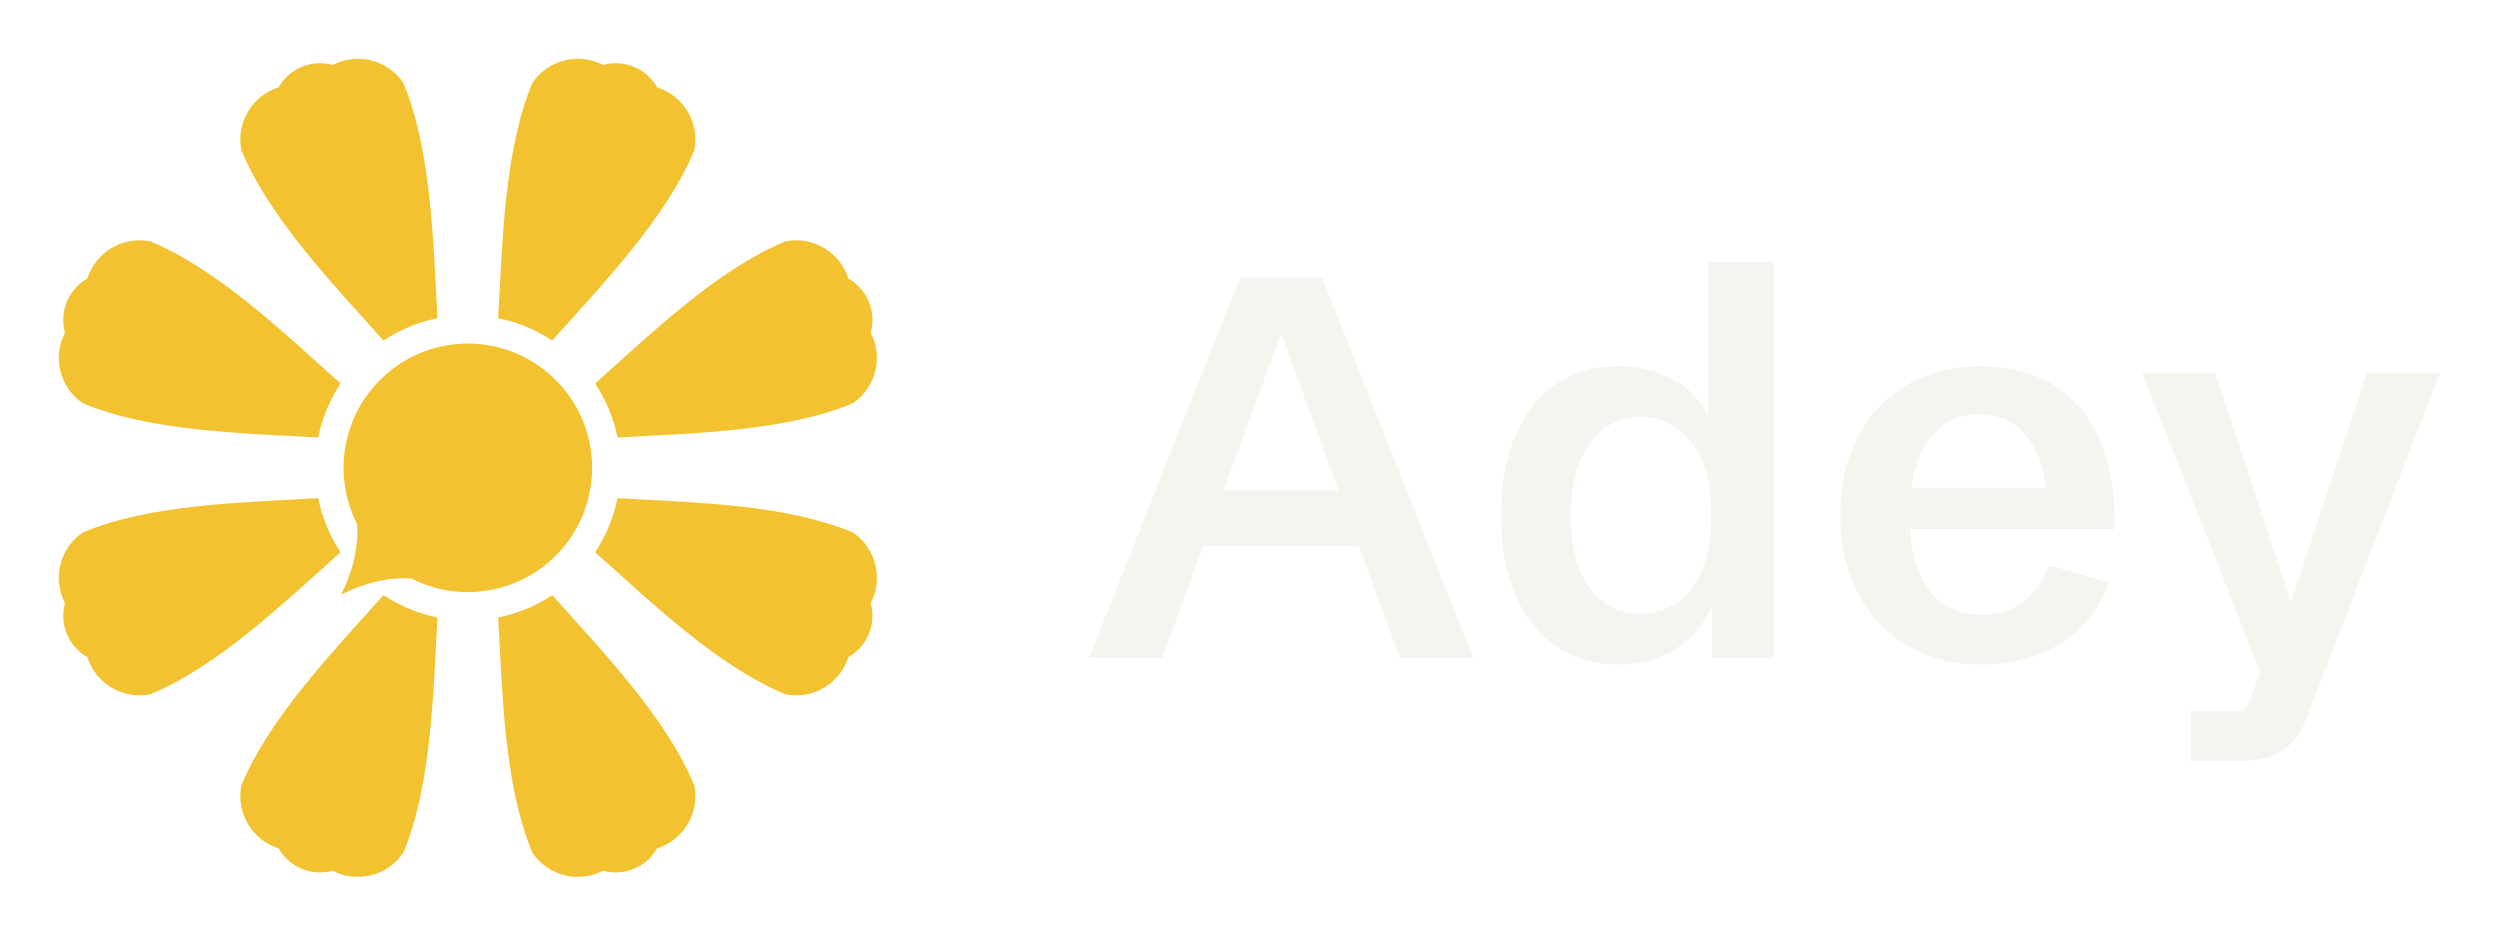
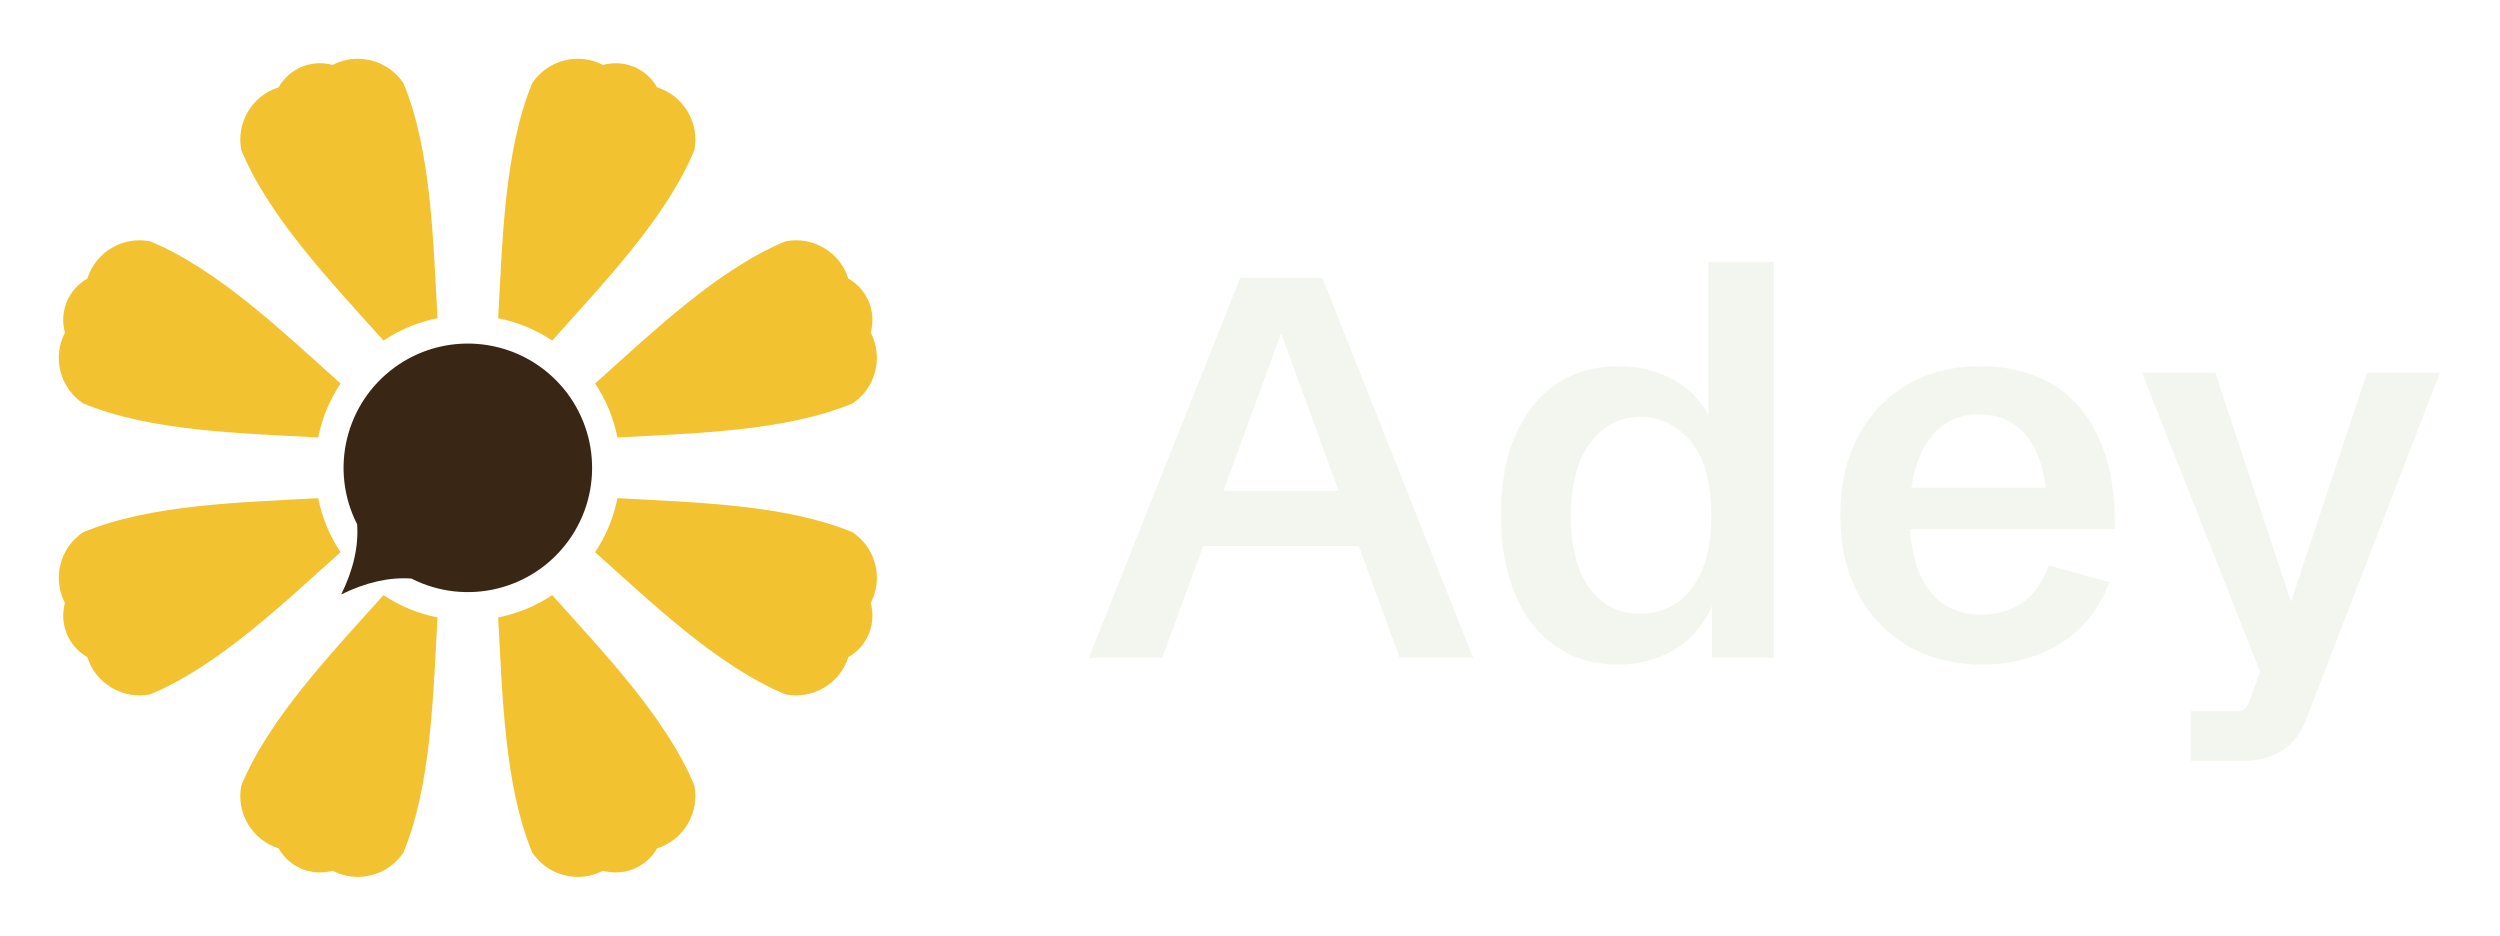
<svg xmlns="http://www.w3.org/2000/svg" viewBox="0 0 684 256" width="684" height="256">
  <path fill="#f2c230" d="M136.3 87.06 C137.49 65.9 137.97 41.21 145.63 22.73 A15 15 0 0 1 165 17.77 A13 13 0 0 1 179.78 23.89 A15 15 0 0 1 189.97 41.1 C182.32 59.58 165.2 77.38 151.08 93.18 A41 41 0 0 0 136.3 87.06Z M162.82 104.92 C178.62 90.8 196.42 73.68 214.9 66.03 A15 15 0 0 1 232.11 76.22 A13 13 0 0 1 238.23 91 A15 15 0 0 1 233.27 110.37 C214.79 118.03 190.1 118.51 168.94 119.7 A41 41 0 0 0 162.82 104.92Z M168.94 136.3 C190.1 137.49 214.79 137.97 233.27 145.63 A15 15 0 0 1 238.23 165 A13 13 0 0 1 232.11 179.78 A15 15 0 0 1 214.9 189.97 C196.42 182.32 178.62 165.2 162.82 151.08 A41 41 0 0 0 168.94 136.3Z M151.08 162.82 C165.2 178.62 182.32 196.42 189.97 214.9 A15 15 0 0 1 179.78 232.11 A13 13 0 0 1 165 238.23 A15 15 0 0 1 145.63 233.27 C137.97 214.79 137.49 190.1 136.3 168.94 A41 41 0 0 0 151.08 162.82Z M119.7 168.94 C118.51 190.1 118.03 214.79 110.37 233.27 A15 15 0 0 1 91 238.23 A13 13 0 0 1 76.22 232.11 A15 15 0 0 1 66.03 214.9 C73.68 196.42 90.8 178.62 104.92 162.82 A41 41 0 0 0 119.7 168.94Z M93.18 151.08 C77.38 165.2 59.58 182.32 41.1 189.97 A15 15 0 0 1 23.89 179.78 A13 13 0 0 1 17.77 165 A15 15 0 0 1 22.73 145.63 C41.21 137.97 65.9 137.49 87.06 136.3 A41 41 0 0 0 93.18 151.08Z M87.06 119.7 C65.9 118.51 41.21 118.03 22.73 110.37 A15 15 0 0 1 17.77 91 A13 13 0 0 1 23.89 76.22 A15 15 0 0 1 41.1 66.03 C59.58 73.68 77.38 90.8 93.18 104.92 A41 41 0 0 0 87.06 119.7Z M104.92 93.18 C90.8 77.38 73.68 59.58 66.03 41.1 A15 15 0 0 1 76.22 23.89 A13 13 0 0 1 91 17.77 A15 15 0 0 1 110.37 22.73 C118.03 41.21 118.51 65.9 119.7 87.06 A41 41 0 0 0 104.92 93.18Z" />
-   <path fill="#f2c230" d="M97.71 143.44 A34 34 0 1 1 112.56 158.29 Q103.46 157.66 93.35 162.65 Q98.34 152.54 97.71 143.44Z" />
+   <path fill="#3A2614" d="M97.71 143.44 A34 34 0 1 1 112.56 158.29 Q103.46 157.66 93.35 162.65 Q98.34 152.54 97.71 143.44Z" />
  <path fill="#F3F6EE" d="M297.909 180.0 339.335 76H361.776L403.058 180.0H382.981L350.506 91.193L317.986 180.0ZM322.628 149.389V134.278H378.239V149.389ZM442.695 181.833Q433.035 181.833 425.801 176.899Q418.568 171.965 414.61 162.781Q410.653 153.596 410.653 140.878Q410.653 128.16 414.646 119.036Q418.64 109.913 425.875 105.04Q433.109 100.167 442.893 100.167Q451.145 100.167 458.197 104.094Q465.248 108.022 469.3 117.097L467.43 117.401V71.667H485.328V180.0H468.401V164.098L468.688 165.229Q465.063 173.701 458.081 177.767Q451.1 181.833 442.695 181.833ZM448.729 167.92Q454.198 167.92 458.607 165.053Q463.017 162.186 465.615 156.228Q468.214 150.27 468.214 141.167Q468.214 127.509 462.596 120.782Q456.978 114.055 448.899 114.055Q440.364 114.055 435.072 121.178Q429.78 128.302 429.78 141.266Q429.78 153.872 434.892 160.896Q440.005 167.92 448.729 167.92ZM542.283 181.833Q530.962 181.833 522.216 176.837Q513.469 171.841 508.492 162.668Q503.516 153.494 503.516 140.973Q503.516 128.478 508.43 119.319Q513.345 110.159 522.02 105.163Q530.695 100.167 542.001 100.167Q548.361 100.167 554.832 102.141Q561.302 104.115 566.702 109.039Q572.102 113.964 575.393 122.661Q578.684 131.359 578.684 144.758H515.017V133.446H562.848L560.101 137.548Q559.616 128.808 557.065 123.479Q554.514 118.15 550.504 115.742Q546.494 113.334 541.56 113.334Q535.395 113.334 531.132 116.71Q526.869 120.087 524.669 126.302Q522.469 132.517 522.469 141.07Q522.469 153.795 527.446 160.982Q532.423 168.169 542.183 168.169Q548.838 168.169 553.511 164.781Q558.183 161.392 560.537 154.676L577.1 159.292Q574.308 166.851 569.092 171.852Q563.875 176.854 556.964 179.343Q550.053 181.833 542.283 181.833ZM599.404 208.167V194.577H612.044Q613.493 194.577 614.24 193.859Q614.987 193.14 615.637 191.409L620.251 178.483L619.024 185.436L586.064 102H606.102L628.064 168.42L625.715 167.994L647.605 102H667.548L630.925 196.894Q628.613 202.853 624.107 205.51Q619.602 208.167 613.938 208.167Z" />
</svg>
